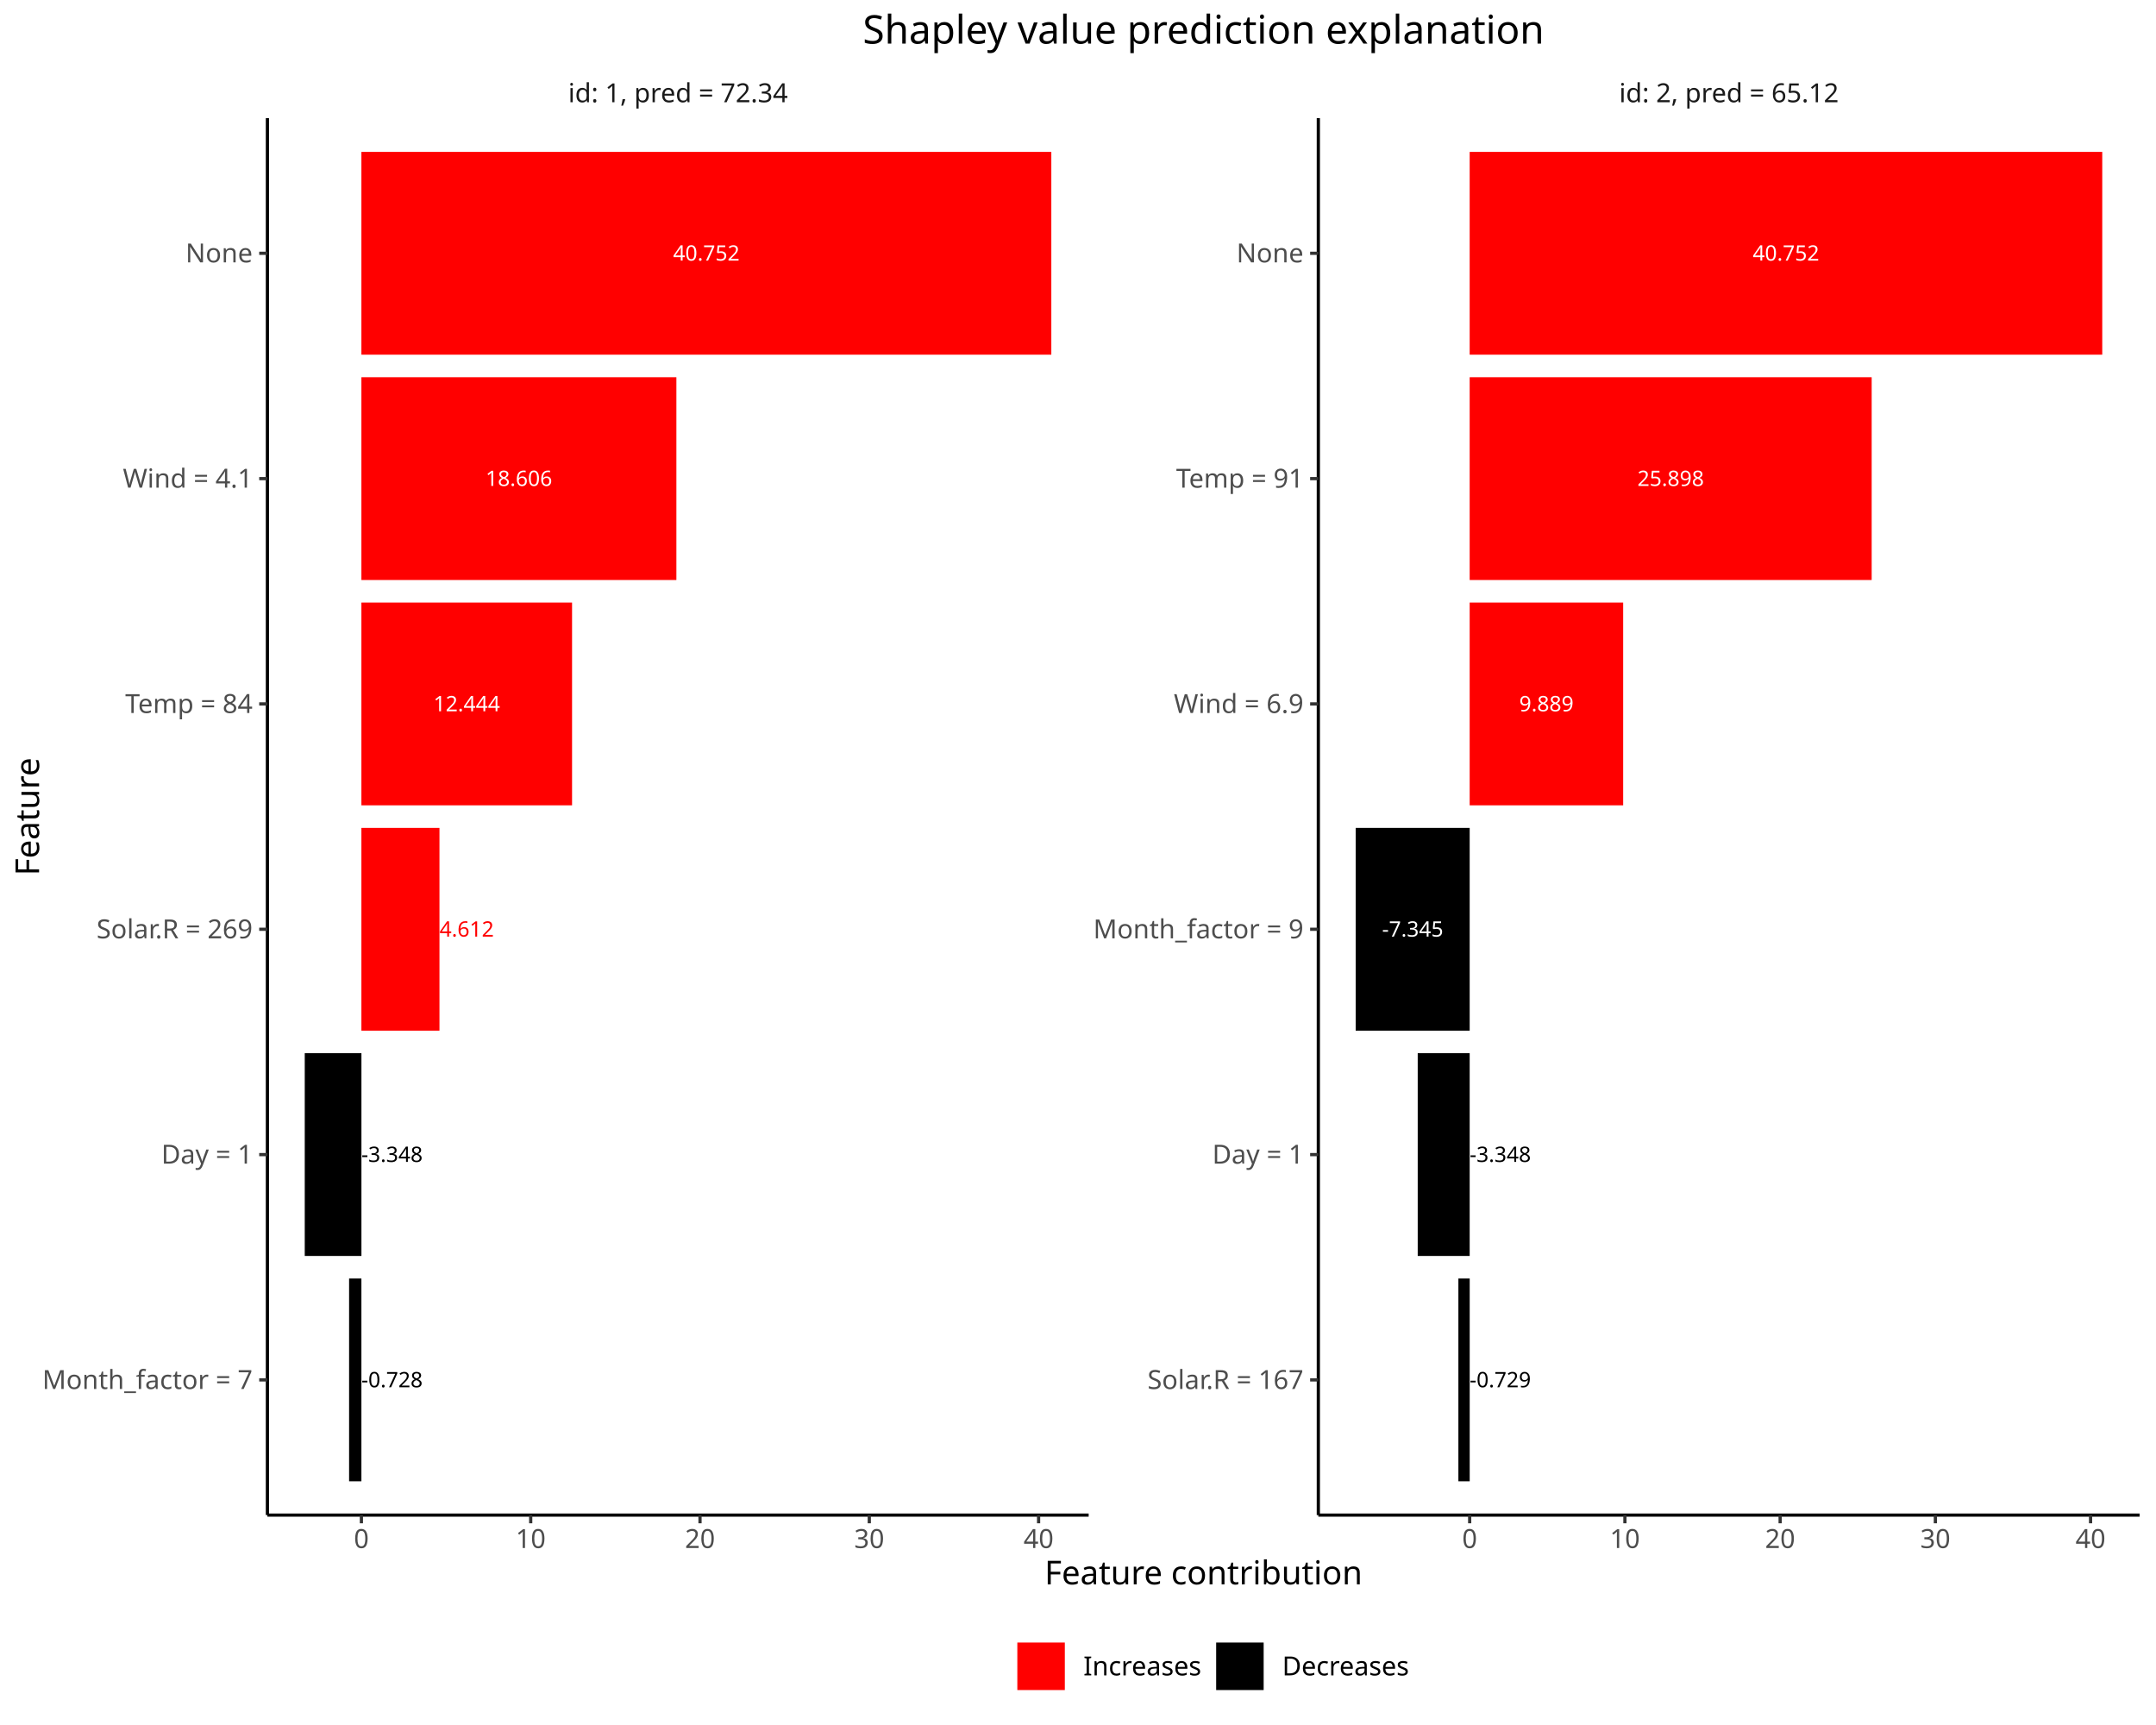
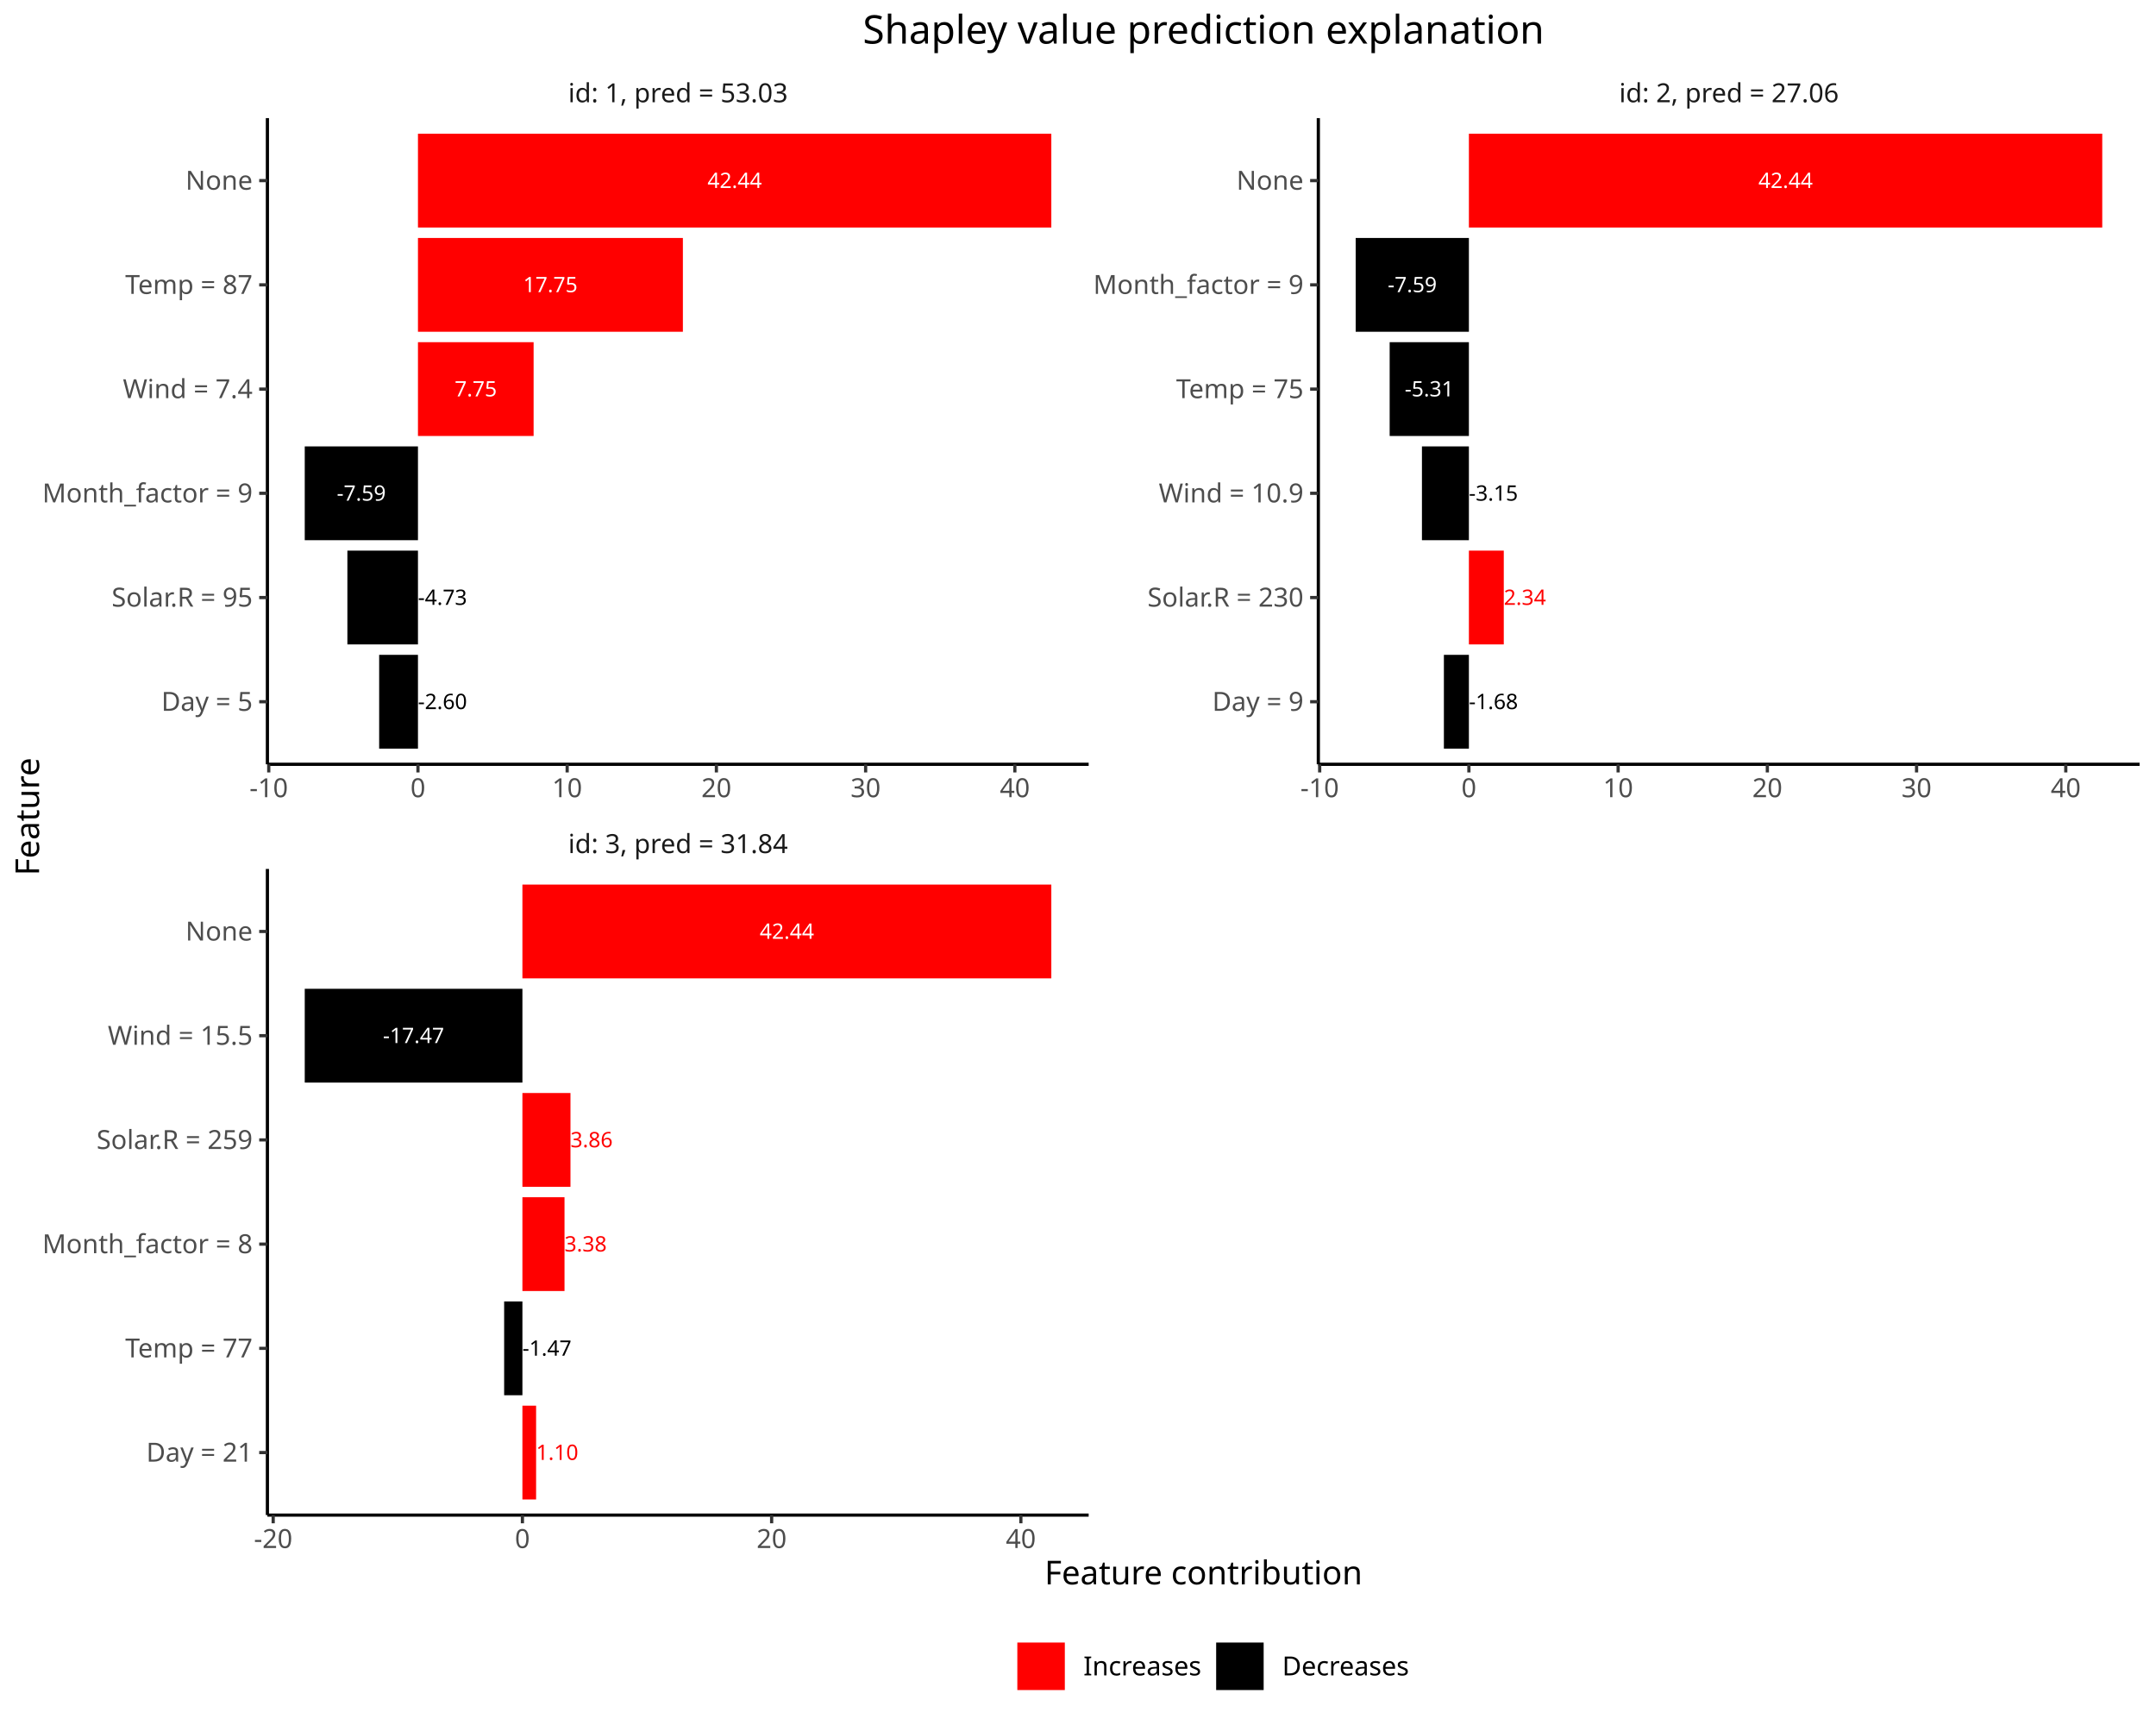
<svg xmlns="http://www.w3.org/2000/svg" class="svglite" data-engine-version="2.0" width="720.00pt" height="576.00pt" viewBox="0 0 720.00 576.00">
  <defs>
    <style type="text/css">
    .svglite line, .svglite polyline, .svglite polygon, .svglite path, .svglite rect, .svglite circle {
      fill: none;
      stroke: #000000;
      stroke-linecap: round;
      stroke-linejoin: round;
      stroke-miterlimit: 10.00;
    }
  </style>
  </defs>
  <rect width="100%" height="100%" style="stroke: none; fill: #FFFFFF;" />
  <defs>
    <clipPath id="cpMC4wMHw3MjAuMDB8MC4wMHw1NzYuMDA=">
      <rect x="0.00" y="0.00" width="720.00" height="576.00" />
    </clipPath>
  </defs>
  <g clip-path="url(#cpMC4wMHw3MjAuMDB8MC4wMHw1NzYuMDA=)">
    <rect x="0.00" y="0.00" width="720.00" height="576.00" style="stroke-width: 1.07; stroke: #FFFFFF; fill: #FFFFFF;" />
  </g>
  <defs>
-     <clipPath id="cpODkuMzB8MzYzLjU2fDM5LjQzfDUwNS45MQ==">
-       <rect x="89.30" y="39.43" width="274.26" height="466.48" />
-     </clipPath>
-   </defs>
-   <g clip-path="url(#cpODkuMzB8MzYzLjU2fDM5LjQzfDUwNS45MQ==)">
-     <rect x="89.30" y="39.43" width="274.26" height="466.48" style="stroke-width: 1.07; stroke: none; fill: #FFFFFF;" />
-     <rect x="120.69" y="50.72" width="230.40" height="67.71" style="stroke-width: 1.07; stroke: none; stroke-linecap: square; stroke-linejoin: miter; fill: #FF0000;" />
-     <rect x="116.58" y="426.91" width="4.11" height="67.71" style="stroke-width: 1.07; stroke: none; stroke-linecap: square; stroke-linejoin: miter; fill: #000000;" />
-     <rect x="101.77" y="351.67" width="18.93" height="67.71" style="stroke-width: 1.07; stroke: none; stroke-linecap: square; stroke-linejoin: miter; fill: #000000;" />
-     <rect x="120.69" y="276.44" width="26.07" height="67.71" style="stroke-width: 1.07; stroke: none; stroke-linecap: square; stroke-linejoin: miter; fill: #FF0000;" />
-     <rect x="120.69" y="201.20" width="70.35" height="67.71" style="stroke-width: 1.07; stroke: none; stroke-linecap: square; stroke-linejoin: miter; fill: #FF0000;" />
-     <rect x="120.69" y="125.96" width="105.19" height="67.71" style="stroke-width: 1.07; stroke: none; stroke-linecap: square; stroke-linejoin: miter; fill: #FF0000;" />
-     <text x="235.89" y="87.02" text-anchor="middle" style="font-size: 7.11px; fill: #FFFFFF; font-family: sans;" textLength="21.76px" lengthAdjust="spacingAndGlyphs">40.752</text>
-     <text x="120.69" y="463.22" style="font-size: 7.11px; font-family: sans;" textLength="20.17px" lengthAdjust="spacingAndGlyphs">-0.728</text>
-     <text x="120.69" y="387.98" style="font-size: 7.11px; font-family: sans;" textLength="20.17px" lengthAdjust="spacingAndGlyphs">-3.348</text>
-     <text x="146.77" y="312.74" style="font-size: 7.11px; fill: #FF0000; font-family: sans;" textLength="19.78px" lengthAdjust="spacingAndGlyphs"> 4.612</text>
-     <text x="155.87" y="237.50" text-anchor="middle" style="font-size: 7.11px; fill: #FFFFFF; font-family: sans;" textLength="21.76px" lengthAdjust="spacingAndGlyphs">12.444</text>
-     <text x="173.29" y="162.26" text-anchor="middle" style="font-size: 7.11px; fill: #FFFFFF; font-family: sans;" textLength="21.76px" lengthAdjust="spacingAndGlyphs">18.606</text>
-   </g>
-   <g clip-path="url(#cpMC4wMHw3MjAuMDB8MC4wMHw1NzYuMDA=)">
- </g>
-   <defs>
-     <clipPath id="cpNDQwLjI2fDcxNC41MnwzOS40M3w1MDUuOTE=">
-       <rect x="440.26" y="39.43" width="274.26" height="466.48" />
-     </clipPath>
-   </defs>
-   <g clip-path="url(#cpNDQwLjI2fDcxNC41MnwzOS40M3w1MDUuOTE=)">
-     <rect x="440.26" y="39.43" width="274.26" height="466.48" style="stroke-width: 1.07; stroke: none; fill: #FFFFFF;" />
-     <rect x="490.80" y="50.72" width="211.25" height="67.71" style="stroke-width: 1.07; stroke: none; stroke-linecap: square; stroke-linejoin: miter; fill: #FF0000;" />
-     <rect x="487.03" y="426.91" width="3.78" height="67.71" style="stroke-width: 1.07; stroke: none; stroke-linecap: square; stroke-linejoin: miter; fill: #000000;" />
-     <rect x="473.45" y="351.67" width="17.35" height="67.71" style="stroke-width: 1.07; stroke: none; stroke-linecap: square; stroke-linejoin: miter; fill: #000000;" />
-     <rect x="452.73" y="276.44" width="38.07" height="67.71" style="stroke-width: 1.07; stroke: none; stroke-linecap: square; stroke-linejoin: miter; fill: #000000;" />
-     <rect x="490.80" y="201.20" width="51.26" height="67.71" style="stroke-width: 1.07; stroke: none; stroke-linecap: square; stroke-linejoin: miter; fill: #FF0000;" />
-     <rect x="490.80" y="125.96" width="134.25" height="67.71" style="stroke-width: 1.07; stroke: none; stroke-linecap: square; stroke-linejoin: miter; fill: #FF0000;" />
-     <text x="596.43" y="87.02" text-anchor="middle" style="font-size: 7.11px; fill: #FFFFFF; font-family: sans;" textLength="21.76px" lengthAdjust="spacingAndGlyphs">40.752</text>
-     <text x="490.80" y="463.22" style="font-size: 7.11px; font-family: sans;" textLength="20.17px" lengthAdjust="spacingAndGlyphs">-0.729</text>
-     <text x="490.80" y="387.98" style="font-size: 7.11px; font-family: sans;" textLength="20.17px" lengthAdjust="spacingAndGlyphs">-3.348</text>
-     <text x="471.77" y="312.74" text-anchor="middle" style="font-size: 7.11px; fill: #FFFFFF; font-family: sans;" textLength="20.17px" lengthAdjust="spacingAndGlyphs">-7.345</text>
-     <text x="516.43" y="237.50" text-anchor="middle" style="font-size: 7.11px; fill: #FFFFFF; font-family: sans;" textLength="19.78px" lengthAdjust="spacingAndGlyphs"> 9.889</text>
-     <text x="557.93" y="162.26" text-anchor="middle" style="font-size: 7.11px; fill: #FFFFFF; font-family: sans;" textLength="21.76px" lengthAdjust="spacingAndGlyphs">25.898</text>
-   </g>
+     <clipPath id="cpODkuMzB8MzYzLjU2fDM5LjQzfDI1NS4yMA==">
+       <rect x="89.30" y="39.43" width="274.26" height="215.77" />
+     </clipPath>
+   </defs>
+   <g clip-path="url(#cpODkuMzB8MzYzLjU2fDM5LjQzfDI1NS4yMA==)">
+     <rect x="89.30" y="39.43" width="274.26" height="215.77" style="stroke-width: 1.07; stroke: none; fill: #FFFFFF;" />
+     <rect x="139.58" y="44.65" width="211.51" height="31.32" style="stroke-width: 1.07; stroke: none; stroke-linecap: square; stroke-linejoin: miter; fill: #FF0000;" />
+     <rect x="126.62" y="218.66" width="12.96" height="31.32" style="stroke-width: 1.07; stroke: none; stroke-linecap: square; stroke-linejoin: miter; fill: #000000;" />
+     <rect x="116.01" y="183.86" width="23.57" height="31.32" style="stroke-width: 1.07; stroke: none; stroke-linecap: square; stroke-linejoin: miter; fill: #000000;" />
+     <rect x="101.77" y="149.06" width="37.81" height="31.32" style="stroke-width: 1.07; stroke: none; stroke-linecap: square; stroke-linejoin: miter; fill: #000000;" />
+     <rect x="139.58" y="114.26" width="38.62" height="31.32" style="stroke-width: 1.07; stroke: none; stroke-linecap: square; stroke-linejoin: miter; fill: #FF0000;" />
+     <rect x="139.58" y="79.46" width="88.47" height="31.32" style="stroke-width: 1.07; stroke: none; stroke-linecap: square; stroke-linejoin: miter; fill: #FF0000;" />
+     <text x="245.34" y="62.76" text-anchor="middle" style="font-size: 7.11px; fill: #FFFFFF; font-family: sans;" textLength="17.80px" lengthAdjust="spacingAndGlyphs">42.44</text>
+     <text x="139.58" y="236.77" style="font-size: 7.11px; font-family: sans;" textLength="16.21px" lengthAdjust="spacingAndGlyphs">-2.60</text>
+     <text x="139.58" y="201.97" style="font-size: 7.11px; font-family: sans;" textLength="16.21px" lengthAdjust="spacingAndGlyphs">-4.73</text>
+     <text x="120.67" y="167.17" text-anchor="middle" style="font-size: 7.11px; fill: #FFFFFF; font-family: sans;" textLength="16.21px" lengthAdjust="spacingAndGlyphs">-7.59</text>
+     <text x="158.89" y="132.36" text-anchor="middle" style="font-size: 7.11px; fill: #FFFFFF; font-family: sans;" textLength="15.82px" lengthAdjust="spacingAndGlyphs"> 7.75</text>
+     <text x="183.81" y="97.56" text-anchor="middle" style="font-size: 7.11px; fill: #FFFFFF; font-family: sans;" textLength="17.80px" lengthAdjust="spacingAndGlyphs">17.75</text>
+   </g>
+   <g clip-path="url(#cpMC4wMHw3MjAuMDB8MC4wMHw1NzYuMDA=)">
+ </g>
+   <defs>
+     <clipPath id="cpODkuMzB8MzYzLjU2fDI5MC4xNXw1MDUuOTE=">
+       <rect x="89.30" y="290.15" width="274.26" height="215.77" />
+     </clipPath>
+   </defs>
+   <g clip-path="url(#cpODkuMzB8MzYzLjU2fDI5MC4xNXw1MDUuOTE=)">
+     <rect x="89.30" y="290.15" width="274.26" height="215.77" style="stroke-width: 1.07; stroke: none; fill: #FFFFFF;" />
+     <rect x="174.46" y="295.37" width="176.63" height="31.32" style="stroke-width: 1.07; stroke: none; stroke-linecap: square; stroke-linejoin: miter; fill: #FF0000;" />
+     <rect x="174.46" y="469.37" width="4.57" height="31.32" style="stroke-width: 1.07; stroke: none; stroke-linecap: square; stroke-linejoin: miter; fill: #FF0000;" />
+     <rect x="168.36" y="434.57" width="6.10" height="31.32" style="stroke-width: 1.07; stroke: none; stroke-linecap: square; stroke-linejoin: miter; fill: #000000;" />
+     <rect x="174.46" y="399.77" width="14.06" height="31.32" style="stroke-width: 1.07; stroke: none; stroke-linecap: square; stroke-linejoin: miter; fill: #FF0000;" />
+     <rect x="174.46" y="364.97" width="16.05" height="31.32" style="stroke-width: 1.07; stroke: none; stroke-linecap: square; stroke-linejoin: miter; fill: #FF0000;" />
+     <rect x="101.77" y="330.17" width="72.69" height="31.32" style="stroke-width: 1.07; stroke: none; stroke-linecap: square; stroke-linejoin: miter; fill: #000000;" />
+     <text x="262.78" y="313.47" text-anchor="middle" style="font-size: 7.11px; fill: #FFFFFF; font-family: sans;" textLength="19.78px" lengthAdjust="spacingAndGlyphs"> 42.44</text>
+     <text x="179.03" y="487.48" style="font-size: 7.11px; fill: #FF0000; font-family: sans;" textLength="17.80px" lengthAdjust="spacingAndGlyphs">  1.10</text>
+     <text x="174.46" y="452.68" style="font-size: 7.11px; font-family: sans;" textLength="18.19px" lengthAdjust="spacingAndGlyphs"> -1.47</text>
+     <text x="188.52" y="417.88" style="font-size: 7.11px; fill: #FF0000; font-family: sans;" textLength="17.80px" lengthAdjust="spacingAndGlyphs">  3.38</text>
+     <text x="190.51" y="383.08" style="font-size: 7.11px; fill: #FF0000; font-family: sans;" textLength="17.80px" lengthAdjust="spacingAndGlyphs">  3.86</text>
+     <text x="138.11" y="348.28" text-anchor="middle" style="font-size: 7.11px; fill: #FFFFFF; font-family: sans;" textLength="20.17px" lengthAdjust="spacingAndGlyphs">-17.47</text>
+   </g>
+   <g clip-path="url(#cpMC4wMHw3MjAuMDB8MC4wMHw1NzYuMDA=)">
+ </g>
+   <defs>
+     <clipPath id="cpNDQwLjI2fDcxNC41MnwzOS40M3wyNTUuMjA=">
+       <rect x="440.26" y="39.43" width="274.26" height="215.77" />
+     </clipPath>
+   </defs>
+   <g clip-path="url(#cpNDQwLjI2fDcxNC41MnwzOS40M3wyNTUuMjA=)">
+     <rect x="440.26" y="39.43" width="274.26" height="215.77" style="stroke-width: 1.07; stroke: none; fill: #FFFFFF;" />
+     <rect x="490.54" y="44.65" width="211.51" height="31.32" style="stroke-width: 1.07; stroke: none; stroke-linecap: square; stroke-linejoin: miter; fill: #FF0000;" />
+     <rect x="482.19" y="218.66" width="8.35" height="31.32" style="stroke-width: 1.07; stroke: none; stroke-linecap: square; stroke-linejoin: miter; fill: #000000;" />
+     <rect x="490.54" y="183.86" width="11.65" height="31.32" style="stroke-width: 1.07; stroke: none; stroke-linecap: square; stroke-linejoin: miter; fill: #FF0000;" />
+     <rect x="474.86" y="149.06" width="15.68" height="31.32" style="stroke-width: 1.07; stroke: none; stroke-linecap: square; stroke-linejoin: miter; fill: #000000;" />
+     <rect x="464.08" y="114.26" width="26.46" height="31.32" style="stroke-width: 1.07; stroke: none; stroke-linecap: square; stroke-linejoin: miter; fill: #000000;" />
+     <rect x="452.73" y="79.46" width="37.81" height="31.32" style="stroke-width: 1.07; stroke: none; stroke-linecap: square; stroke-linejoin: miter; fill: #000000;" />
+     <text x="596.30" y="62.76" text-anchor="middle" style="font-size: 7.11px; fill: #FFFFFF; font-family: sans;" textLength="17.80px" lengthAdjust="spacingAndGlyphs">42.44</text>
+     <text x="490.54" y="236.77" style="font-size: 7.11px; font-family: sans;" textLength="16.21px" lengthAdjust="spacingAndGlyphs">-1.68</text>
+     <text x="502.20" y="201.97" style="font-size: 7.11px; fill: #FF0000; font-family: sans;" textLength="15.82px" lengthAdjust="spacingAndGlyphs"> 2.34</text>
+     <text x="490.54" y="167.17" style="font-size: 7.11px; font-family: sans;" textLength="16.21px" lengthAdjust="spacingAndGlyphs">-3.15</text>
+     <text x="477.31" y="132.36" text-anchor="middle" style="font-size: 7.11px; fill: #FFFFFF; font-family: sans;" textLength="16.21px" lengthAdjust="spacingAndGlyphs">-5.31</text>
+     <text x="471.64" y="97.56" text-anchor="middle" style="font-size: 7.11px; fill: #FFFFFF; font-family: sans;" textLength="16.21px" lengthAdjust="spacingAndGlyphs">-7.59</text>
+   </g>
+   <g clip-path="url(#cpMC4wMHw3MjAuMDB8MC4wMHw1NzYuMDA=)">
+ </g>
+   <defs>
+     <clipPath id="cpNDQwLjI2fDcxNC41MnwyOTAuMTV8NTA1Ljkx">
+       <rect x="440.26" y="290.15" width="274.26" height="215.77" />
+     </clipPath>
+   </defs>
+   <g clip-path="url(#cpNDQwLjI2fDcxNC41MnwyOTAuMTV8NTA1Ljkx)">
+ </g>
+   <g clip-path="url(#cpMC4wMHw3MjAuMDB8MC4wMHw1NzYuMDA=)">
+ </g>
+   <defs>
+     <clipPath id="cpODkuMzB8MzYzLjU2fDI3My41MHwyOTAuMTU=">
+       <rect x="89.30" y="273.50" width="274.26" height="16.65" />
+     </clipPath>
+   </defs>
+   <g clip-path="url(#cpODkuMzB8MzYzLjU2fDI3My41MHwyOTAuMTU=)">
+     <rect x="89.30" y="273.50" width="274.26" height="16.65" style="stroke-width: 2.13; stroke: #FFFFFF; fill: #FFFFFF;" />
+     <text x="226.43" y="284.85" text-anchor="middle" style="font-size: 8.80px; fill: #1A1A1A; font-family: sans;" textLength="71.19px" lengthAdjust="spacingAndGlyphs">id: 3, pred = 31.84</text>
+   </g>
+   <g clip-path="url(#cpMC4wMHw3MjAuMDB8MC4wMHw1NzYuMDA=)">
+ </g>
+   <defs>
+     <clipPath id="cpNDQwLjI2fDcxNC41MnwyNzMuNTB8MjkwLjE1">
+       <rect x="440.26" y="273.50" width="274.26" height="16.65" />
+     </clipPath>
+   </defs>
+   <g clip-path="url(#cpNDQwLjI2fDcxNC41MnwyNzMuNTB8MjkwLjE1)">
+ </g>
  <g clip-path="url(#cpMC4wMHw3MjAuMDB8MC4wMHw1NzYuMDA=)">
</g>
  <defs>
    <clipPath id="cpODkuMzB8MzYzLjU2fDIyLjc4fDM5LjQz">
      <rect x="89.30" y="22.78" width="274.26" height="16.65" />
    </clipPath>
  </defs>
  <g clip-path="url(#cpODkuMzB8MzYzLjU2fDIyLjc4fDM5LjQz)">
    <rect x="89.30" y="22.78" width="274.26" height="16.65" style="stroke-width: 2.13; stroke: #FFFFFF; fill: #FFFFFF;" />
-     <text x="226.43" y="34.14" text-anchor="middle" style="font-size: 8.80px; fill: #1A1A1A; font-family: sans;" textLength="71.19px" lengthAdjust="spacingAndGlyphs">id: 1, pred = 72.34</text>
+     <text x="226.43" y="34.14" text-anchor="middle" style="font-size: 8.80px; fill: #1A1A1A; font-family: sans;" textLength="71.19px" lengthAdjust="spacingAndGlyphs">id: 1, pred = 53.03</text>
  </g>
  <g clip-path="url(#cpMC4wMHw3MjAuMDB8MC4wMHw1NzYuMDA=)">
</g>
  <defs>
    <clipPath id="cpNDQwLjI2fDcxNC41MnwyMi43OHwzOS40Mw==">
      <rect x="440.26" y="22.78" width="274.26" height="16.65" />
    </clipPath>
  </defs>
  <g clip-path="url(#cpNDQwLjI2fDcxNC41MnwyMi43OHwzOS40Mw==)">
    <rect x="440.26" y="22.78" width="274.26" height="16.65" style="stroke-width: 2.13; stroke: #FFFFFF; fill: #FFFFFF;" />
-     <text x="577.39" y="34.14" text-anchor="middle" style="font-size: 8.80px; fill: #1A1A1A; font-family: sans;" textLength="71.19px" lengthAdjust="spacingAndGlyphs">id: 2, pred = 65.12</text>
+     <text x="577.39" y="34.14" text-anchor="middle" style="font-size: 8.80px; fill: #1A1A1A; font-family: sans;" textLength="71.19px" lengthAdjust="spacingAndGlyphs">id: 2, pred = 27.06</text>
  </g>
  <g clip-path="url(#cpMC4wMHw3MjAuMDB8MC4wMHw1NzYuMDA=)">
    <polyline points="89.30,505.91 363.56,505.91 " style="stroke-width: 1.07; stroke-linecap: butt;" />
-     <polyline points="120.69,508.65 120.69,505.91 " style="stroke-width: 1.07; stroke: #333333; stroke-linecap: butt;" />
-     <polyline points="177.23,508.65 177.23,505.91 " style="stroke-width: 1.07; stroke: #333333; stroke-linecap: butt;" />
-     <polyline points="233.77,508.65 233.77,505.91 " style="stroke-width: 1.07; stroke: #333333; stroke-linecap: butt;" />
-     <polyline points="290.30,508.65 290.30,505.91 " style="stroke-width: 1.07; stroke: #333333; stroke-linecap: butt;" />
-     <polyline points="346.84,508.65 346.84,505.91 " style="stroke-width: 1.07; stroke: #333333; stroke-linecap: butt;" />
-     <text x="120.69" y="516.90" text-anchor="middle" style="font-size: 8.80px; fill: #4D4D4D; font-family: sans;" textLength="4.89px" lengthAdjust="spacingAndGlyphs">0</text>
-     <text x="177.23" y="516.90" text-anchor="middle" style="font-size: 8.80px; fill: #4D4D4D; font-family: sans;" textLength="9.79px" lengthAdjust="spacingAndGlyphs">10</text>
-     <text x="233.77" y="516.90" text-anchor="middle" style="font-size: 8.80px; fill: #4D4D4D; font-family: sans;" textLength="9.79px" lengthAdjust="spacingAndGlyphs">20</text>
-     <text x="290.30" y="516.90" text-anchor="middle" style="font-size: 8.80px; fill: #4D4D4D; font-family: sans;" textLength="9.79px" lengthAdjust="spacingAndGlyphs">30</text>
-     <text x="346.84" y="516.90" text-anchor="middle" style="font-size: 8.80px; fill: #4D4D4D; font-family: sans;" textLength="9.79px" lengthAdjust="spacingAndGlyphs">40</text>
-     <polyline points="440.26,505.91 714.52,505.91 " style="stroke-width: 1.07; stroke-linecap: butt;" />
-     <polyline points="490.80,508.65 490.80,505.91 " style="stroke-width: 1.07; stroke: #333333; stroke-linecap: butt;" />
-     <polyline points="542.64,508.65 542.64,505.91 " style="stroke-width: 1.07; stroke: #333333; stroke-linecap: butt;" />
-     <polyline points="594.48,508.65 594.48,505.91 " style="stroke-width: 1.07; stroke: #333333; stroke-linecap: butt;" />
-     <polyline points="646.32,508.65 646.32,505.91 " style="stroke-width: 1.07; stroke: #333333; stroke-linecap: butt;" />
-     <polyline points="698.15,508.65 698.15,505.91 " style="stroke-width: 1.07; stroke: #333333; stroke-linecap: butt;" />
-     <text x="490.80" y="516.90" text-anchor="middle" style="font-size: 8.80px; fill: #4D4D4D; font-family: sans;" textLength="4.89px" lengthAdjust="spacingAndGlyphs">0</text>
-     <text x="542.64" y="516.90" text-anchor="middle" style="font-size: 8.80px; fill: #4D4D4D; font-family: sans;" textLength="9.79px" lengthAdjust="spacingAndGlyphs">10</text>
-     <text x="594.48" y="516.90" text-anchor="middle" style="font-size: 8.80px; fill: #4D4D4D; font-family: sans;" textLength="9.79px" lengthAdjust="spacingAndGlyphs">20</text>
-     <text x="646.32" y="516.90" text-anchor="middle" style="font-size: 8.80px; fill: #4D4D4D; font-family: sans;" textLength="9.79px" lengthAdjust="spacingAndGlyphs">30</text>
-     <text x="698.15" y="516.90" text-anchor="middle" style="font-size: 8.80px; fill: #4D4D4D; font-family: sans;" textLength="9.79px" lengthAdjust="spacingAndGlyphs">40</text>
-     <polyline points="440.26,505.91 440.26,39.43 " style="stroke-width: 1.07; stroke-linecap: butt;" />
-     <text x="435.33" y="463.80" text-anchor="end" style="font-size: 8.80px; fill: #4D4D4D; font-family: sans;" textLength="54.06px" lengthAdjust="spacingAndGlyphs">Solar.R = 167</text>
-     <text x="435.33" y="388.56" text-anchor="end" style="font-size: 8.80px; fill: #4D4D4D; font-family: sans;" textLength="30.58px" lengthAdjust="spacingAndGlyphs">Day = 1</text>
-     <text x="435.33" y="313.32" text-anchor="end" style="font-size: 8.80px; fill: #4D4D4D; font-family: sans;" textLength="66.30px" lengthAdjust="spacingAndGlyphs">Month_factor = 9</text>
-     <text x="435.33" y="238.08" text-anchor="end" style="font-size: 8.80px; fill: #4D4D4D; font-family: sans;" textLength="42.31px" lengthAdjust="spacingAndGlyphs">Wind = 6.9</text>
-     <text x="435.33" y="162.84" text-anchor="end" style="font-size: 8.80px; fill: #4D4D4D; font-family: sans;" textLength="42.32px" lengthAdjust="spacingAndGlyphs">Temp = 91</text>
-     <text x="435.33" y="87.61" text-anchor="end" style="font-size: 8.80px; fill: #4D4D4D; font-family: sans;" textLength="21.04px" lengthAdjust="spacingAndGlyphs">None</text>
-     <polyline points="437.52,460.77 440.26,460.77 " style="stroke-width: 1.07; stroke: #333333; stroke-linecap: butt;" />
-     <polyline points="437.52,385.53 440.26,385.53 " style="stroke-width: 1.07; stroke: #333333; stroke-linecap: butt;" />
-     <polyline points="437.52,310.29 440.26,310.29 " style="stroke-width: 1.07; stroke: #333333; stroke-linecap: butt;" />
-     <polyline points="437.52,235.05 440.26,235.05 " style="stroke-width: 1.07; stroke: #333333; stroke-linecap: butt;" />
-     <polyline points="437.52,159.82 440.26,159.82 " style="stroke-width: 1.07; stroke: #333333; stroke-linecap: butt;" />
-     <polyline points="437.52,84.58 440.26,84.58 " style="stroke-width: 1.07; stroke: #333333; stroke-linecap: butt;" />
-     <polyline points="89.30,505.91 89.30,39.43 " style="stroke-width: 1.07; stroke-linecap: butt;" />
-     <text x="84.37" y="463.80" text-anchor="end" style="font-size: 8.80px; fill: #4D4D4D; font-family: sans;" textLength="66.30px" lengthAdjust="spacingAndGlyphs">Month_factor = 7</text>
-     <text x="84.37" y="388.56" text-anchor="end" style="font-size: 8.80px; fill: #4D4D4D; font-family: sans;" textLength="30.58px" lengthAdjust="spacingAndGlyphs">Day = 1</text>
-     <text x="84.37" y="313.32" text-anchor="end" style="font-size: 8.80px; fill: #4D4D4D; font-family: sans;" textLength="54.06px" lengthAdjust="spacingAndGlyphs">Solar.R = 269</text>
-     <text x="84.37" y="238.08" text-anchor="end" style="font-size: 8.80px; fill: #4D4D4D; font-family: sans;" textLength="42.32px" lengthAdjust="spacingAndGlyphs">Temp = 84</text>
-     <text x="84.37" y="162.84" text-anchor="end" style="font-size: 8.80px; fill: #4D4D4D; font-family: sans;" textLength="42.31px" lengthAdjust="spacingAndGlyphs">Wind = 4.1</text>
-     <text x="84.37" y="87.61" text-anchor="end" style="font-size: 8.80px; fill: #4D4D4D; font-family: sans;" textLength="21.04px" lengthAdjust="spacingAndGlyphs">None</text>
-     <polyline points="86.56,460.77 89.30,460.77 " style="stroke-width: 1.07; stroke: #333333; stroke-linecap: butt;" />
-     <polyline points="86.56,385.53 89.30,385.53 " style="stroke-width: 1.07; stroke: #333333; stroke-linecap: butt;" />
-     <polyline points="86.56,310.29 89.30,310.29 " style="stroke-width: 1.07; stroke: #333333; stroke-linecap: butt;" />
-     <polyline points="86.56,235.05 89.30,235.05 " style="stroke-width: 1.07; stroke: #333333; stroke-linecap: butt;" />
-     <polyline points="86.56,159.82 89.30,159.82 " style="stroke-width: 1.07; stroke: #333333; stroke-linecap: butt;" />
-     <polyline points="86.56,84.58 89.30,84.58 " style="stroke-width: 1.07; stroke: #333333; stroke-linecap: butt;" />
+     <polyline points="91.23,508.65 91.23,505.91 " style="stroke-width: 1.07; stroke: #333333; stroke-linecap: butt;" />
+     <polyline points="174.46,508.65 174.46,505.91 " style="stroke-width: 1.07; stroke: #333333; stroke-linecap: butt;" />
+     <polyline points="257.69,508.65 257.69,505.91 " style="stroke-width: 1.07; stroke: #333333; stroke-linecap: butt;" />
+     <polyline points="340.92,508.65 340.92,505.91 " style="stroke-width: 1.07; stroke: #333333; stroke-linecap: butt;" />
+     <text x="91.23" y="516.90" text-anchor="middle" style="font-size: 8.80px; fill: #4D4D4D; font-family: sans;" textLength="12.72px" lengthAdjust="spacingAndGlyphs">-20</text>
+     <text x="174.46" y="516.90" text-anchor="middle" style="font-size: 8.80px; fill: #4D4D4D; font-family: sans;" textLength="4.89px" lengthAdjust="spacingAndGlyphs">0</text>
+     <text x="257.69" y="516.90" text-anchor="middle" style="font-size: 8.80px; fill: #4D4D4D; font-family: sans;" textLength="9.79px" lengthAdjust="spacingAndGlyphs">20</text>
+     <text x="340.92" y="516.90" text-anchor="middle" style="font-size: 8.80px; fill: #4D4D4D; font-family: sans;" textLength="9.79px" lengthAdjust="spacingAndGlyphs">40</text>
+     <polyline points="89.30,255.20 363.56,255.20 " style="stroke-width: 1.07; stroke-linecap: butt;" />
+     <polyline points="89.75,257.94 89.75,255.20 " style="stroke-width: 1.07; stroke: #333333; stroke-linecap: butt;" />
+     <polyline points="139.58,257.94 139.58,255.20 " style="stroke-width: 1.07; stroke: #333333; stroke-linecap: butt;" />
+     <polyline points="189.41,257.94 189.41,255.20 " style="stroke-width: 1.07; stroke: #333333; stroke-linecap: butt;" />
+     <polyline points="239.24,257.94 239.24,255.20 " style="stroke-width: 1.07; stroke: #333333; stroke-linecap: butt;" />
+     <polyline points="289.08,257.94 289.08,255.20 " style="stroke-width: 1.07; stroke: #333333; stroke-linecap: butt;" />
+     <polyline points="338.91,257.94 338.91,255.20 " style="stroke-width: 1.07; stroke: #333333; stroke-linecap: butt;" />
+     <text x="89.75" y="266.19" text-anchor="middle" style="font-size: 8.80px; fill: #4D4D4D; font-family: sans;" textLength="12.72px" lengthAdjust="spacingAndGlyphs">-10</text>
+     <text x="139.58" y="266.19" text-anchor="middle" style="font-size: 8.80px; fill: #4D4D4D; font-family: sans;" textLength="4.89px" lengthAdjust="spacingAndGlyphs">0</text>
+     <text x="189.41" y="266.19" text-anchor="middle" style="font-size: 8.80px; fill: #4D4D4D; font-family: sans;" textLength="9.79px" lengthAdjust="spacingAndGlyphs">10</text>
+     <text x="239.24" y="266.19" text-anchor="middle" style="font-size: 8.80px; fill: #4D4D4D; font-family: sans;" textLength="9.79px" lengthAdjust="spacingAndGlyphs">20</text>
+     <text x="289.08" y="266.19" text-anchor="middle" style="font-size: 8.80px; fill: #4D4D4D; font-family: sans;" textLength="9.79px" lengthAdjust="spacingAndGlyphs">30</text>
+     <text x="338.91" y="266.19" text-anchor="middle" style="font-size: 8.80px; fill: #4D4D4D; font-family: sans;" textLength="9.79px" lengthAdjust="spacingAndGlyphs">40</text>
+     <polyline points="440.26,255.20 714.52,255.20 " style="stroke-width: 1.07; stroke-linecap: butt;" />
+     <polyline points="440.71,257.94 440.71,255.20 " style="stroke-width: 1.07; stroke: #333333; stroke-linecap: butt;" />
+     <polyline points="490.54,257.94 490.54,255.20 " style="stroke-width: 1.07; stroke: #333333; stroke-linecap: butt;" />
+     <polyline points="540.38,257.94 540.38,255.20 " style="stroke-width: 1.07; stroke: #333333; stroke-linecap: butt;" />
+     <polyline points="590.21,257.94 590.21,255.20 " style="stroke-width: 1.07; stroke: #333333; stroke-linecap: butt;" />
+     <polyline points="640.04,257.94 640.04,255.20 " style="stroke-width: 1.07; stroke: #333333; stroke-linecap: butt;" />
+     <polyline points="689.87,257.94 689.87,255.20 " style="stroke-width: 1.07; stroke: #333333; stroke-linecap: butt;" />
+     <text x="440.71" y="266.19" text-anchor="middle" style="font-size: 8.80px; fill: #4D4D4D; font-family: sans;" textLength="12.72px" lengthAdjust="spacingAndGlyphs">-10</text>
+     <text x="490.54" y="266.19" text-anchor="middle" style="font-size: 8.80px; fill: #4D4D4D; font-family: sans;" textLength="4.89px" lengthAdjust="spacingAndGlyphs">0</text>
+     <text x="540.38" y="266.19" text-anchor="middle" style="font-size: 8.80px; fill: #4D4D4D; font-family: sans;" textLength="9.79px" lengthAdjust="spacingAndGlyphs">10</text>
+     <text x="590.21" y="266.19" text-anchor="middle" style="font-size: 8.80px; fill: #4D4D4D; font-family: sans;" textLength="9.79px" lengthAdjust="spacingAndGlyphs">20</text>
+     <text x="640.04" y="266.19" text-anchor="middle" style="font-size: 8.80px; fill: #4D4D4D; font-family: sans;" textLength="9.79px" lengthAdjust="spacingAndGlyphs">30</text>
+     <text x="689.87" y="266.19" text-anchor="middle" style="font-size: 8.80px; fill: #4D4D4D; font-family: sans;" textLength="9.79px" lengthAdjust="spacingAndGlyphs">40</text>
+     <polyline points="440.26,255.20 440.26,39.43 " style="stroke-width: 1.07; stroke-linecap: butt;" />
+     <text x="435.33" y="237.35" text-anchor="end" style="font-size: 8.80px; fill: #4D4D4D; font-family: sans;" textLength="33.03px" lengthAdjust="spacingAndGlyphs">Day =  9</text>
+     <text x="435.33" y="202.55" text-anchor="end" style="font-size: 8.80px; fill: #4D4D4D; font-family: sans;" textLength="54.06px" lengthAdjust="spacingAndGlyphs">Solar.R = 230</text>
+     <text x="435.33" y="167.75" text-anchor="end" style="font-size: 8.80px; fill: #4D4D4D; font-family: sans;" textLength="47.21px" lengthAdjust="spacingAndGlyphs">Wind = 10.9</text>
+     <text x="435.33" y="132.95" text-anchor="end" style="font-size: 8.80px; fill: #4D4D4D; font-family: sans;" textLength="42.32px" lengthAdjust="spacingAndGlyphs">Temp = 75</text>
+     <text x="435.33" y="98.14" text-anchor="end" style="font-size: 8.80px; fill: #4D4D4D; font-family: sans;" textLength="66.30px" lengthAdjust="spacingAndGlyphs">Month_factor = 9</text>
+     <text x="435.33" y="63.34" text-anchor="end" style="font-size: 8.80px; fill: #4D4D4D; font-family: sans;" textLength="21.04px" lengthAdjust="spacingAndGlyphs">None</text>
+     <polyline points="437.52,234.32 440.26,234.32 " style="stroke-width: 1.07; stroke: #333333; stroke-linecap: butt;" />
+     <polyline points="437.52,199.52 440.26,199.52 " style="stroke-width: 1.07; stroke: #333333; stroke-linecap: butt;" />
+     <polyline points="437.52,164.72 440.26,164.72 " style="stroke-width: 1.07; stroke: #333333; stroke-linecap: butt;" />
+     <polyline points="437.52,129.92 440.26,129.92 " style="stroke-width: 1.07; stroke: #333333; stroke-linecap: butt;" />
+     <polyline points="437.52,95.12 440.26,95.12 " style="stroke-width: 1.07; stroke: #333333; stroke-linecap: butt;" />
+     <polyline points="437.52,60.31 440.26,60.31 " style="stroke-width: 1.07; stroke: #333333; stroke-linecap: butt;" />
+     <polyline points="89.30,255.20 89.30,39.43 " style="stroke-width: 1.07; stroke-linecap: butt;" />
+     <text x="84.37" y="237.35" text-anchor="end" style="font-size: 8.80px; fill: #4D4D4D; font-family: sans;" textLength="33.03px" lengthAdjust="spacingAndGlyphs">Day =  5</text>
+     <text x="84.37" y="202.55" text-anchor="end" style="font-size: 8.80px; fill: #4D4D4D; font-family: sans;" textLength="51.61px" lengthAdjust="spacingAndGlyphs">Solar.R =  95</text>
+     <text x="84.37" y="167.75" text-anchor="end" style="font-size: 8.80px; fill: #4D4D4D; font-family: sans;" textLength="66.30px" lengthAdjust="spacingAndGlyphs">Month_factor = 9</text>
+     <text x="84.37" y="132.95" text-anchor="end" style="font-size: 8.80px; fill: #4D4D4D; font-family: sans;" textLength="44.76px" lengthAdjust="spacingAndGlyphs">Wind =  7.4</text>
+     <text x="84.37" y="98.14" text-anchor="end" style="font-size: 8.80px; fill: #4D4D4D; font-family: sans;" textLength="42.32px" lengthAdjust="spacingAndGlyphs">Temp = 87</text>
+     <text x="84.37" y="63.34" text-anchor="end" style="font-size: 8.80px; fill: #4D4D4D; font-family: sans;" textLength="21.04px" lengthAdjust="spacingAndGlyphs">None</text>
+     <polyline points="86.56,234.32 89.30,234.32 " style="stroke-width: 1.07; stroke: #333333; stroke-linecap: butt;" />
+     <polyline points="86.56,199.52 89.30,199.52 " style="stroke-width: 1.07; stroke: #333333; stroke-linecap: butt;" />
+     <polyline points="86.56,164.72 89.30,164.72 " style="stroke-width: 1.07; stroke: #333333; stroke-linecap: butt;" />
+     <polyline points="86.56,129.92 89.30,129.92 " style="stroke-width: 1.07; stroke: #333333; stroke-linecap: butt;" />
+     <polyline points="86.56,95.12 89.30,95.12 " style="stroke-width: 1.07; stroke: #333333; stroke-linecap: butt;" />
+     <polyline points="86.56,60.31 89.30,60.31 " style="stroke-width: 1.07; stroke: #333333; stroke-linecap: butt;" />
+     <polyline points="89.30,505.91 89.30,290.15 " style="stroke-width: 1.07; stroke-linecap: butt;" />
+     <text x="84.37" y="488.06" text-anchor="end" style="font-size: 8.80px; fill: #4D4D4D; font-family: sans;" textLength="35.48px" lengthAdjust="spacingAndGlyphs">Day = 21</text>
+     <text x="84.37" y="453.26" text-anchor="end" style="font-size: 8.80px; fill: #4D4D4D; font-family: sans;" textLength="42.32px" lengthAdjust="spacingAndGlyphs">Temp = 77</text>
+     <text x="84.37" y="418.46" text-anchor="end" style="font-size: 8.80px; fill: #4D4D4D; font-family: sans;" textLength="66.30px" lengthAdjust="spacingAndGlyphs">Month_factor = 8</text>
+     <text x="84.37" y="383.66" text-anchor="end" style="font-size: 8.80px; fill: #4D4D4D; font-family: sans;" textLength="54.06px" lengthAdjust="spacingAndGlyphs">Solar.R = 259</text>
+     <text x="84.37" y="348.86" text-anchor="end" style="font-size: 8.80px; fill: #4D4D4D; font-family: sans;" textLength="47.21px" lengthAdjust="spacingAndGlyphs">Wind = 15.5</text>
+     <text x="84.37" y="314.06" text-anchor="end" style="font-size: 8.80px; fill: #4D4D4D; font-family: sans;" textLength="21.04px" lengthAdjust="spacingAndGlyphs">None</text>
+     <polyline points="86.56,485.03 89.30,485.03 " style="stroke-width: 1.07; stroke: #333333; stroke-linecap: butt;" />
+     <polyline points="86.56,450.23 89.30,450.23 " style="stroke-width: 1.07; stroke: #333333; stroke-linecap: butt;" />
+     <polyline points="86.56,415.43 89.30,415.43 " style="stroke-width: 1.07; stroke: #333333; stroke-linecap: butt;" />
+     <polyline points="86.56,380.63 89.30,380.63 " style="stroke-width: 1.07; stroke: #333333; stroke-linecap: butt;" />
+     <polyline points="86.56,345.83 89.30,345.83 " style="stroke-width: 1.07; stroke: #333333; stroke-linecap: butt;" />
+     <polyline points="86.56,311.03 89.30,311.03 " style="stroke-width: 1.07; stroke: #333333; stroke-linecap: butt;" />
    <text x="401.91" y="529.04" text-anchor="middle" style="font-size: 11.00px; font-family: sans;" textLength="97.84px" lengthAdjust="spacingAndGlyphs">Feature contribution</text>
    <text transform="translate(13.05,272.67) rotate(-90)" text-anchor="middle" style="font-size: 11.00px; font-family: sans;" textLength="37.91px" lengthAdjust="spacingAndGlyphs">Feature</text>
    <rect x="328.07" y="542.28" width="147.68" height="28.24" style="stroke-width: 1.07; stroke: none; fill: #FFFFFF;" />
    <rect x="339.74" y="548.47" width="15.86" height="15.86" style="stroke-width: 1.07; stroke: none; stroke-linecap: square; stroke-linejoin: miter; fill: #FF0000;" />
    <rect x="406.14" y="548.47" width="15.86" height="15.86" style="stroke-width: 1.07; stroke: none; stroke-linecap: square; stroke-linejoin: miter; fill: #000000;" />
    <text x="361.79" y="559.43" style="font-size: 8.80px; font-family: sans;" textLength="38.16px" lengthAdjust="spacingAndGlyphs">Increases</text>
    <text x="428.19" y="559.43" style="font-size: 8.80px; font-family: sans;" textLength="42.08px" lengthAdjust="spacingAndGlyphs">Decreases</text>
    <text x="401.91" y="14.56" text-anchor="middle" style="font-size: 13.20px; font-family: sans;" textLength="215.04px" lengthAdjust="spacingAndGlyphs">Shapley value prediction explanation</text>
  </g>
</svg>
